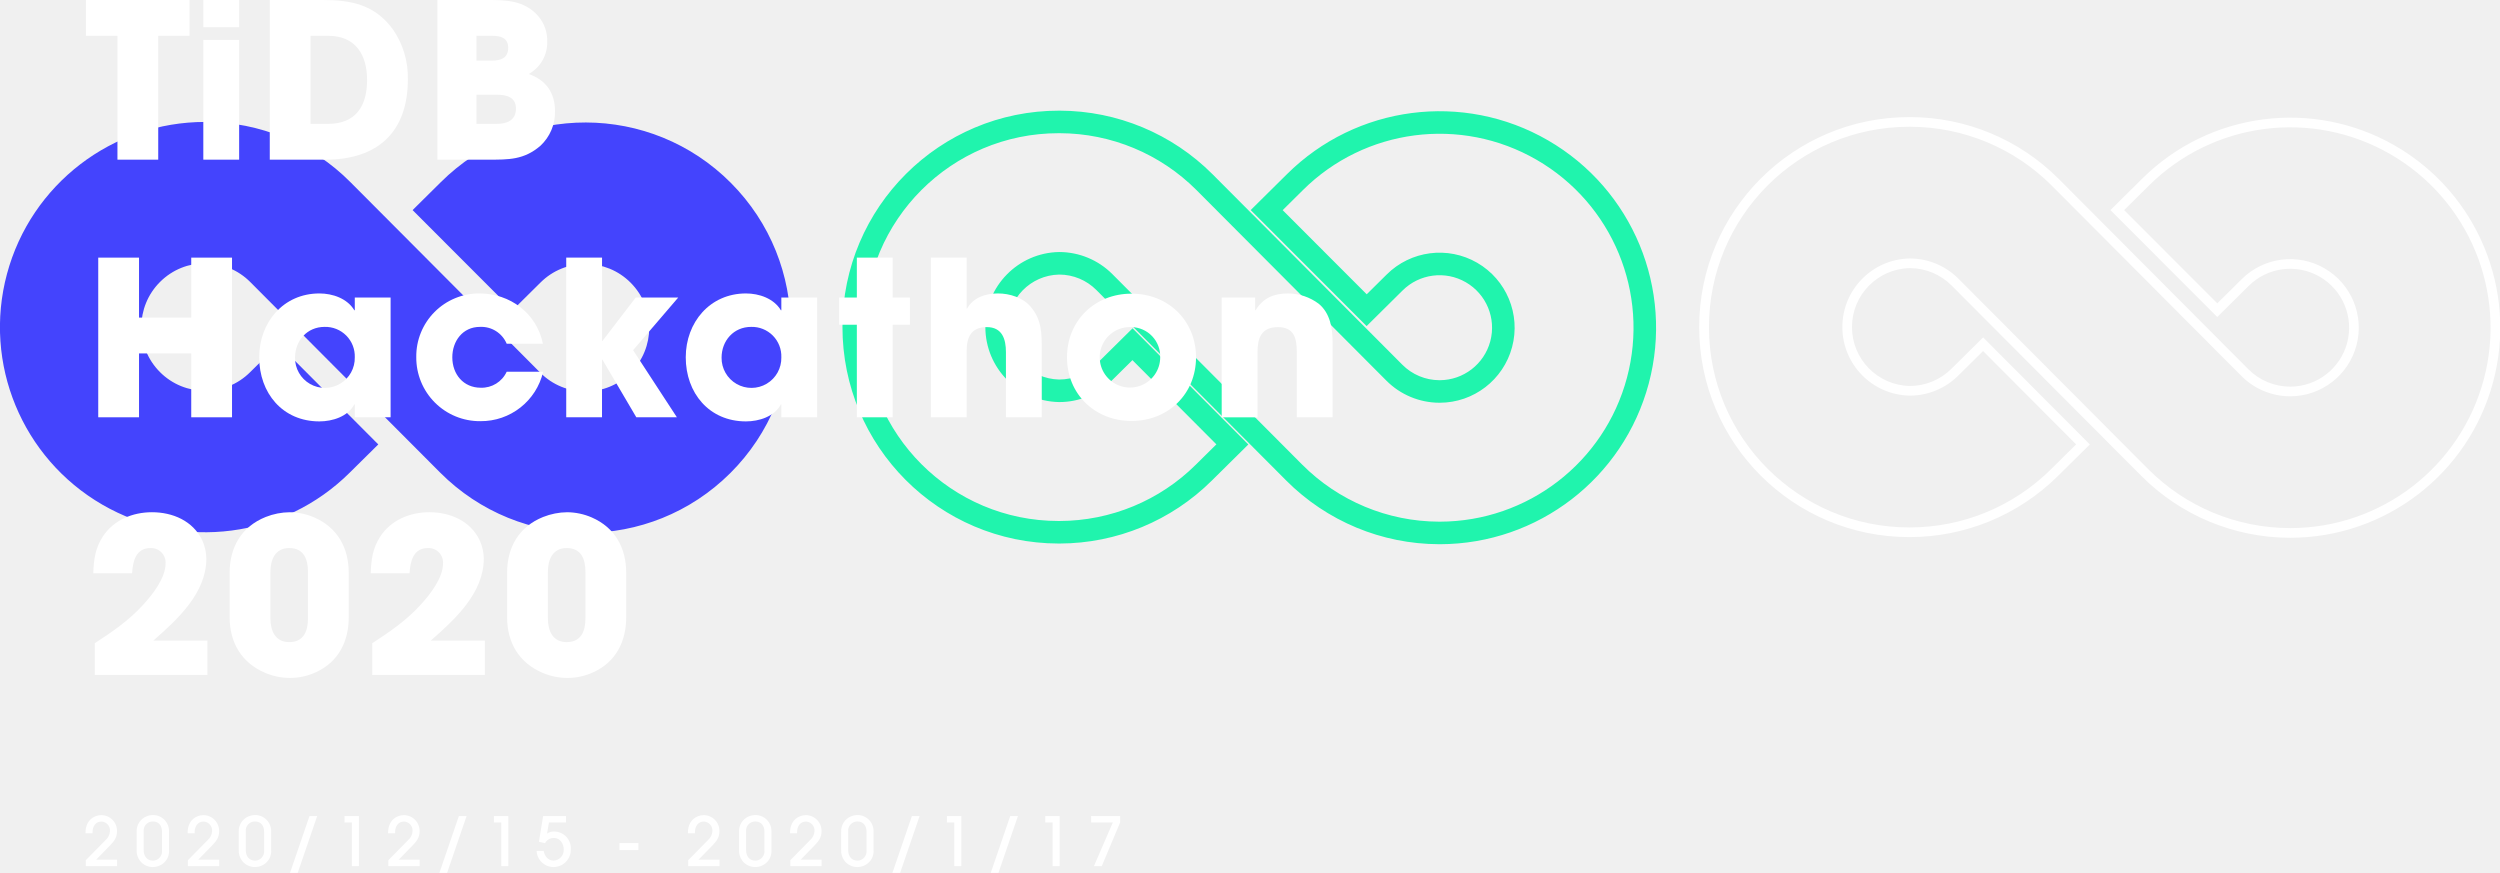
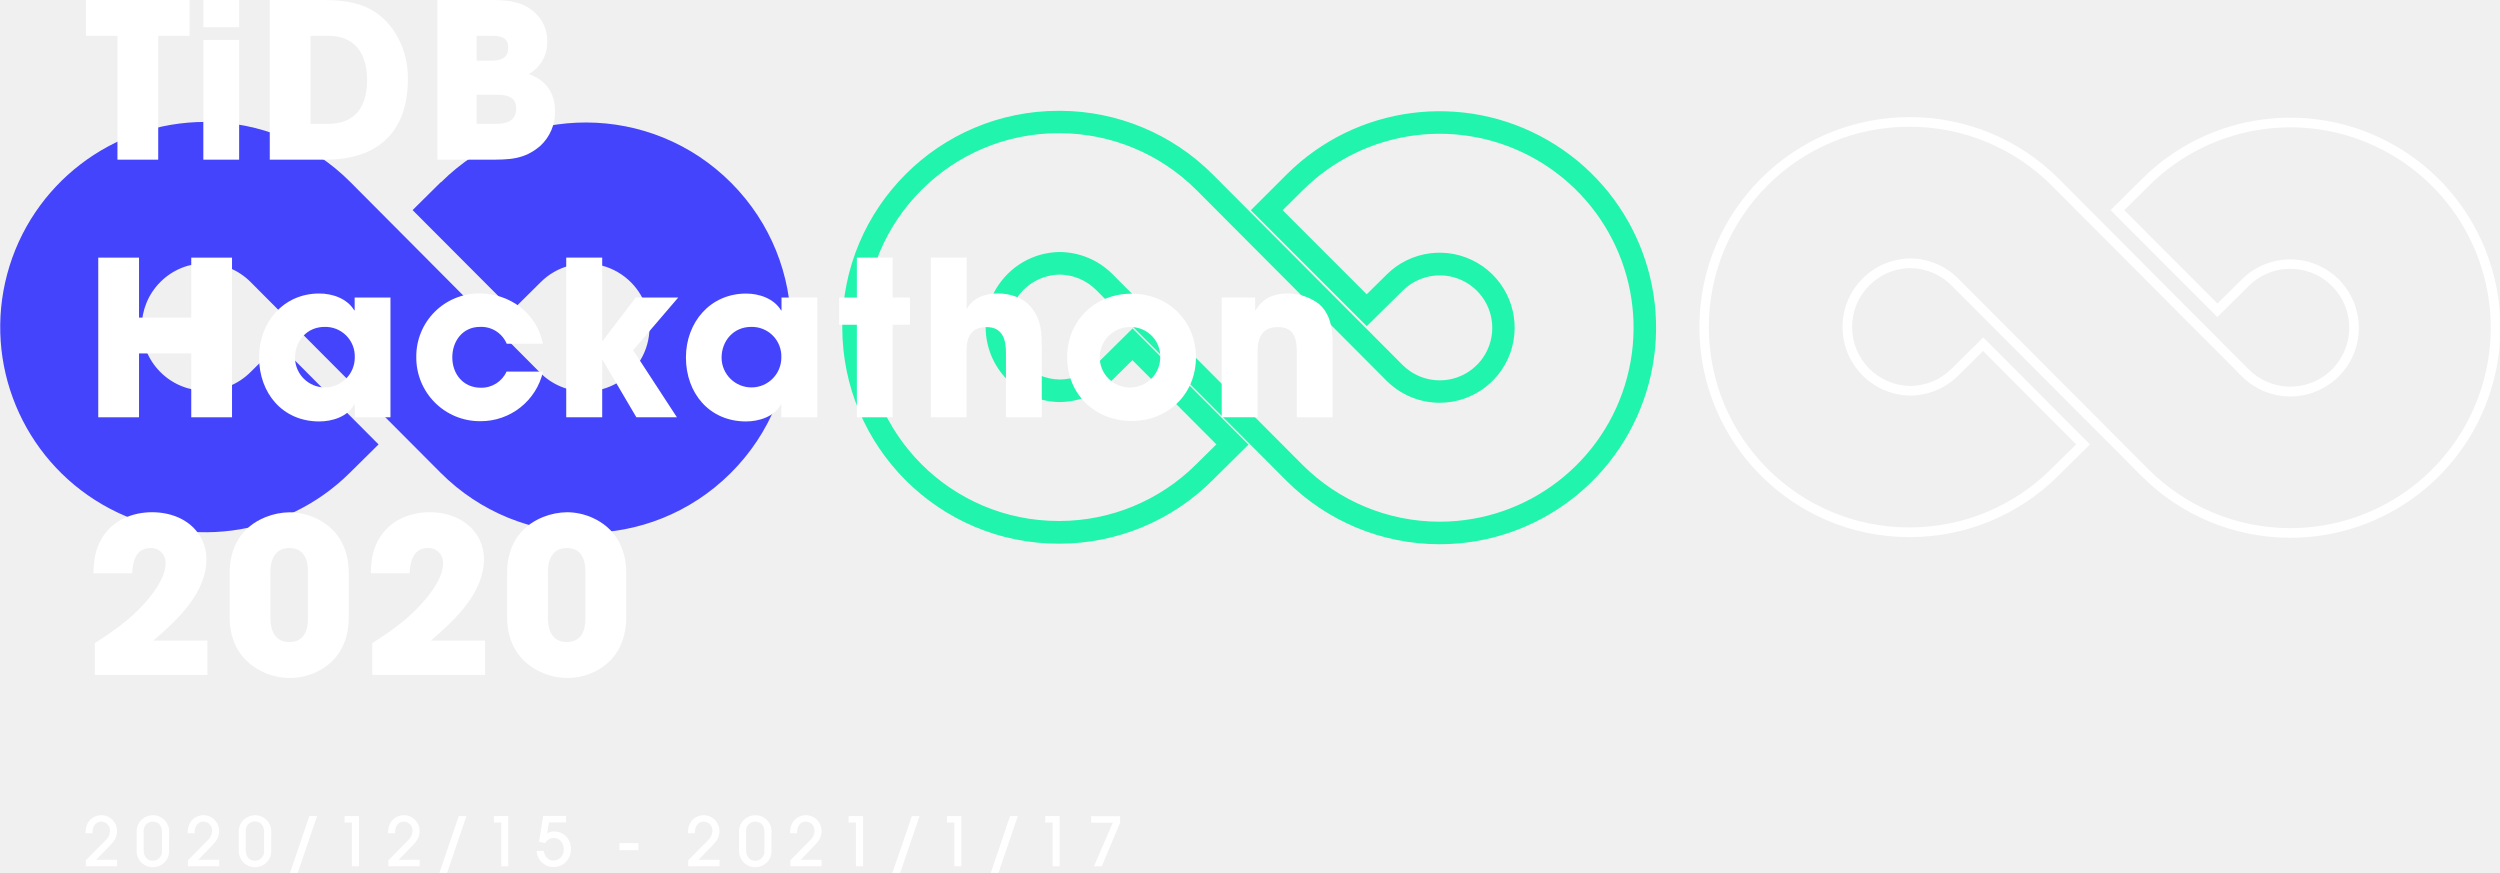
- <svg xmlns="http://www.w3.org/2000/svg" width="776.325" height="271.05">
-   <g data-name="组 4183">
-     <g data-name="组 4181">
-       <g data-name="组 4178">
-         <path data-name="路径 12544" d="M136.849 56.603l-8.725 8.639 31.045 31.079 8.663-8.578a19.8 19.8 0 11-.051 27.994l-58.945-59.155a63.3 63.3 0 00-45.03-18.718h-.116a63.71 63.71 0 1044.951 108.868l8.827-8.727-31.013-31.111-8.791 8.689a19.8 19.8 0 11.053-28l45.558 45.727 13.4 13.436a63.725 63.725 0 10.174-90.145z" fill="#4444fd" />
-       </g>
-       <g data-name="组 4179">
-         <path data-name="路径 14839" d="M447.17 168.993h-.324a67.225 67.225 0 01-47.44-19.78l-58.951-59.157a16.3 16.3 0 00-11.5-4.794h-.077a16.3 16.3 0 00-.011 32.592h.082a16.282 16.282 0 0011.459-4.744l11.287-11.155 35.955 36.066-11.326 11.2a67.26 67.26 0 01-47.25 19.563h-.354a67.21 67.21 0 01.2-134.42h.2a67.219 67.219 0 0147.419 19.754l58.939 59.146a16.294 16.294 0 0011.5 4.8h.083a16.3 16.3 0 10-11.545-27.837l-11.143 11.037-35.992-36.032L399.6 54.125a67.228 67.228 0 1147.57 114.872zm-.253-7h.236a60.227 60.227 0 10-42.619-102.906v.005l-6.227 6.165 26.1 26.127 6.188-6.127a23.3 23.3 0 1116.486 39.807h-.118a23.321 23.321 0 01-16.45-6.863l-58.939-59.147a60.189 60.189 0 00-42.461-17.69h-.4a60.21 60.21 0 00.017 120.42h.318a60.227 60.227 0 0042.332-17.527l6.342-6.271-26.067-26.152-6.312 6.238a23.148 23.148 0 01-16.442 6.782h-.054a23.3 23.3 0 01.013-46.592h.11a23.333 23.333 0 0116.45 6.858l58.951 59.156a60.2 60.2 0 0042.491 17.716z" fill="#20f4ad" />
-       </g>
-       <g data-name="组 4180">
-         <path data-name="路径 14840" d="M711.311 166.993h-.316a65.21 65.21 0 01-46.024-19.188l-58.955-59.161a18.321 18.321 0 00-12.921-5.38h-.086a18.3 18.3 0 000 36.592h.093a18.291 18.291 0 0012.864-5.331l9.859-9.746 33.131 33.235-9.9 9.786a65.445 65.445 0 01-46.122 18.985h-.061a65.21 65.21 0 01-.024-130.42h.412a65.209 65.209 0 0146 19.162l58.943 59.153a18.31 18.31 0 0012.92 5.385h.092a18.3 18.3 0 10-12.965-31.256l-9.727 9.63-33.165-33.2 9.795-9.7a65.229 65.229 0 1146.159 111.455zm-.252-3h.246a62.227 62.227 0 10-44.039-106.329l-7.655 7.579L688.536 94.2l7.6-7.527a21.3 21.3 0 1115.086 36.391h-.108a21.318 21.318 0 01-15.04-6.271l-58.942-59.151a62.194 62.194 0 00-43.875-18.278h-.406a62.21 62.21 0 00.086 124.42h.266a62.228 62.228 0 0043.735-18.113l7.762-7.675-28.894-28.984-7.728 7.637a21.3 21.3 0 01-14.973 6.205h-.11a21.3 21.3 0 010-42.592h.1a21.328 21.328 0 0115.041 6.266l58.956 59.16a62.2 62.2 0 0043.9 18.3z" fill="#fff" />
-       </g>
-     </g>
-     <g data-name="组 4182">
-       <g data-name="2020 12 15 - 2020 1 17">
-         <g data-name="组 4350" style="isolation:isolate" fill="#fff">
-           <path data-name="路径 14841" d="M26.638 268.95v-1.826l6.11-6.215a3.948 3.948 0 001.406-2.835 2.776 2.776 0 00-2.645-2.96c-1.826 0-2.772 1.553-2.772 3.233v.4h-2.183v-.083c-.021-2.288.881-4.3 3.087-5.186a4.74 4.74 0 011.784-.357 4.9 4.9 0 014.913 5.019c0 1.91-.9 3.086-2.162 4.387l-4.326 4.431h6.509v1.994z" />
-           <path data-name="路径 14842" d="M52.487 263.953a4.762 4.762 0 01-1.134 3.507 5.126 5.126 0 01-3.926 1.784 5.022 5.022 0 01-3.926-1.89 5.216 5.216 0 01-1.071-3.569v-5.421a4.941 4.941 0 013.086-4.871 5.45 5.45 0 011.995-.4 4.967 4.967 0 014.976 5.123zm-2.183-5.731c0-1.764-.966-3.129-2.814-3.129a2.826 2.826 0 00-2.877 3.129v5.731c0 1.848.966 3.3 2.9 3.3a2.776 2.776 0 002.1-.986 2.89 2.89 0 00.694-2.268z" />
-           <path data-name="路径 14843" d="M58.348 268.95v-1.826l6.109-6.215a3.949 3.949 0 001.407-2.835 2.777 2.777 0 00-2.645-2.96c-1.828 0-2.772 1.553-2.772 3.233v.4h-2.183v-.083c-.022-2.288.881-4.3 3.085-5.186a4.754 4.754 0 011.786-.357 4.9 4.9 0 014.913 5.019c0 1.91-.9 3.086-2.163 4.387l-4.326 4.431h6.509v1.994z" />
-           <path data-name="路径 14844" d="M84.195 263.953a4.757 4.757 0 01-1.134 3.507 5.125 5.125 0 01-3.925 1.784 5.025 5.025 0 01-3.927-1.89 5.216 5.216 0 01-1.07-3.569v-5.421a4.942 4.942 0 013.085-4.871 5.455 5.455 0 012-.4 4.967 4.967 0 014.975 5.123zm-2.183-5.731c0-1.764-.966-3.129-2.814-3.129a2.825 2.825 0 00-2.876 3.129v5.731c0 1.848.966 3.3 2.9 3.3a2.779 2.779 0 002.1-.986 2.893 2.893 0 00.693-2.268z" />
-           <path data-name="路径 14845" d="M92.451 271.05h-2.393l6.046-17.637h2.391z" />
-           <path data-name="路径 14846" d="M109.271 268.95v-13.543h-2.289v-1.994h4.473v15.537z" />
-           <path data-name="路径 14847" d="M120.595 268.95v-1.826l6.11-6.215a3.948 3.948 0 001.406-2.835 2.776 2.776 0 00-2.645-2.96c-1.826 0-2.772 1.553-2.772 3.233v.4h-2.183v-.083c-.021-2.288.882-4.3 3.087-5.186a4.74 4.74 0 011.784-.357 4.9 4.9 0 014.913 5.019c0 1.91-.9 3.086-2.162 4.387l-4.325 4.431h6.508v1.994z" />
-           <path data-name="路径 14848" d="M138.84 271.05h-2.394l6.047-17.637h2.394z" />
-           <path data-name="路径 14849" d="M155.66 268.95v-13.543h-2.289v-1.994h4.473v15.537z" />
-           <path data-name="路径 14850" d="M171.934 269.244a5.237 5.237 0 01-5.291-5h2.184c.315 1.638 1.344 3 3.129 3a3.3 3.3 0 003.107-3.4c0-1.764-1.071-3.633-3.023-3.633a3.063 3.063 0 00-2.793 1.617l-1.89-.441 1.3-7.979h7.1v1.994h-5.292l-.588 3.444a3.587 3.587 0 012.163-.629 5.177 5.177 0 015.207 5.459 5.363 5.363 0 01-5.313 5.568z" />
-           <path data-name="路径 14851" d="M192.368 263.974v-2.184h5.879v2.184z" />
-           <path data-name="路径 14852" d="M213.704 268.95v-1.826l6.11-6.215a3.949 3.949 0 001.407-2.835 2.777 2.777 0 00-2.646-2.96c-1.826 0-2.771 1.553-2.771 3.233v.4h-2.184v-.083c-.021-2.288.882-4.3 3.087-5.186a4.744 4.744 0 011.784-.357 4.9 4.9 0 014.913 5.019c0 1.91-.9 3.086-2.162 4.387l-4.325 4.431h6.509v1.994z" />
-           <path data-name="路径 14853" d="M239.554 263.953a4.766 4.766 0 01-1.134 3.507 5.129 5.129 0 01-3.927 1.784 5.023 5.023 0 01-3.926-1.89 5.216 5.216 0 01-1.071-3.569v-5.421a4.942 4.942 0 013.087-4.871 5.445 5.445 0 011.994-.4 4.968 4.968 0 014.977 5.123zm-2.184-5.731c0-1.764-.966-3.129-2.813-3.129a2.826 2.826 0 00-2.877 3.129v5.731c0 1.848.965 3.3 2.9 3.3a2.78 2.78 0 002.1-.986 2.893 2.893 0 00.693-2.268z" />
-           <path data-name="路径 14854" d="M245.414 268.95v-1.826l6.109-6.215a3.95 3.95 0 001.408-2.835 2.778 2.778 0 00-2.646-2.96c-1.827 0-2.771 1.553-2.771 3.233v.4h-2.184v-.083c-.022-2.288.882-4.3 3.086-5.186a4.749 4.749 0 011.785-.357 4.9 4.9 0 014.913 5.019c0 1.91-.9 3.086-2.163 4.387l-4.325 4.431h6.509v1.994z" />
-           <path data-name="路径 14855" d="M271.263 263.953a4.761 4.761 0 01-1.134 3.507 5.129 5.129 0 01-3.926 1.784 5.027 5.027 0 01-3.927-1.89 5.216 5.216 0 01-1.07-3.569v-5.421a4.943 4.943 0 013.086-4.871 5.45 5.45 0 011.995-.4 4.967 4.967 0 014.976 5.123zm-2.184-5.731c0-1.764-.966-3.129-2.813-3.129a2.825 2.825 0 00-2.876 3.129v5.731c0 1.848.965 3.3 2.9 3.3a2.783 2.783 0 002.1-.986 2.9 2.9 0 00.692-2.268z" />
-           <path data-name="路径 14856" d="M279.517 271.05h-2.393l6.047-17.637h2.393z" />
-           <path data-name="路径 14857" d="M296.338 268.95v-13.543h-2.289v-1.994h4.472v15.537z" />
-           <path data-name="路径 14858" d="M310.051 271.05h-2.394l6.047-17.637h2.391z" />
-           <path data-name="路径 14859" d="M326.871 268.95v-13.543h-2.288v-1.994h4.472v15.537z" />
-           <path data-name="路径 14860" d="M342.139 268.95h-2.436l5.857-13.543h-6.739v-1.994h9.007v1.994z" />
+ <svg xmlns="http://www.w3.org/2000/svg" viewBox="0 0 776.32 271.05">
+   <defs>
+     <style>.cls-1{fill:#4444fd;}.cls-2{fill:#20f4ad;}.cls-3{fill:#fff;}.cls-4{isolation:isolate;}</style>
+   </defs>
+   <g id="图层_2" data-name="图层 2">
+     <g id="图层_1-2" data-name="图层 1">
+       <g id="组_4183" data-name="组 4183">
+         <g id="组_4181" data-name="组 4181">
+           <g id="组_4178" data-name="组 4178">
+             <path id="路径_12544" data-name="路径 12544" class="cls-1" d="M136.85,56.6l-8.73,8.64,31,31.08,8.66-8.58a19.8,19.8,0,1,1,27.95,28.05,19.81,19.81,0,0,1-28-.05h0L108.84,56.58a63.35,63.35,0,0,0-45-18.72h-.12a63.71,63.71,0,1,0,45,108.87l8.83-8.73-31-31.11-8.79,8.69a19.79,19.79,0,1,1,.06-28l45.56,45.73,13.39,13.44a63.73,63.73,0,1,0,.18-90.15Z" />
+           </g>
+           <g id="组_4179" data-name="组 4179">
+             <path class="cls-2" d="M447.17,169h-.32a67.23,67.23,0,0,1-47.44-19.78l-59-59.15A16.33,16.33,0,0,0,329,85.26h-.07a16.3,16.3,0,0,0,0,32.59H329a16.28,16.28,0,0,0,11.46-4.74L351.69,102l36,36.07-11.33,11.2a67.23,67.23,0,0,1-47.25,19.56h-.35a67.21,67.21,0,0,1,0-134.42h.41a67.23,67.23,0,0,1,47.42,19.76l58.94,59.15a16.28,16.28,0,0,0,11.5,4.79h.08a16.3,16.3,0,1,0-11.54-27.83l-11.15,11-36-36L399.6,54.12A67.23,67.23,0,1,1,447.17,169Zm-.25-7h.23a60.23,60.23,0,1,0-42.62-102.9l-6.23,6.17,26.1,26.12,6.19-6.12a23.3,23.3,0,1,1,16.49,39.8H447a23.35,23.35,0,0,1-16.45-6.86L371.57,59.05a60.19,60.19,0,0,0-42.46-17.69h-.39a60.21,60.21,0,0,0,0,120.42h.32a60.24,60.24,0,0,0,42.33-17.52l6.35-6.27-26.08-26.16-6.31,6.24A23.29,23.29,0,0,1,329,124.85a.4.4,0,0,1-.11,0,23.3,23.3,0,0,1,0-46.59H329a23.33,23.33,0,0,1,16.45,6.86l58.95,59.16A60.21,60.21,0,0,0,446.86,162Z" />
+           </g>
+           <g id="组_4180" data-name="组 4180">
+             <path class="cls-3" d="M711.31,167H711a65.2,65.2,0,0,1-46-19.19L606,88.64a18.31,18.31,0,0,0-12.92-5.38H593a18.3,18.3,0,0,0,0,36.59h.1A18.28,18.28,0,0,0,606,114.52l9.86-9.74L649,138l-9.9,9.79a65.22,65.22,0,0,1-45.84,19h-.34a65.21,65.21,0,0,1,0-130.42h.41a65.2,65.2,0,0,1,46,19.17l58.94,59.15a18.33,18.33,0,0,0,12.92,5.38h.09a18.3,18.3,0,1,0-13-31.25l-9.73,9.63-33.16-33.2,9.79-9.7A65.23,65.23,0,1,1,711.31,167Zm-.25-3h.24a62.23,62.23,0,1,0-44-106.32h0l-7.65,7.58,28.92,29,7.61-7.52a21.29,21.29,0,1,1,15.08,36.38h-.11a21.33,21.33,0,0,1-15-6.27L637.13,57.64a62.17,62.17,0,0,0-43.87-18.28h-.41a62.21,62.21,0,0,0,0,124.42h.32a62.24,62.24,0,0,0,43.74-18.11L644.7,138l-28.89-29-7.73,7.64a21.32,21.32,0,0,1-15,6.2H593a21.3,21.3,0,0,1,0-42.59h.1a21.29,21.29,0,0,1,15,6.27l59,59.16A62.22,62.22,0,0,0,711,164Z" />
+           </g>
        </g>
-       </g>
-       <g data-name="TiDB Hackathon 2020" style="isolation:isolate" fill="#fff">
-         <g data-name="组 4351" style="isolation:isolate">
-           <path data-name="路径 14861" d="M49.134 11.122v38.459H36.471V11.122h-9.782V0h32.16v11.122z" />
-           <path data-name="路径 14862" d="M63.137 8.442V0h11.122v8.442zm0 41.139V12.395h11.122v37.186z" />
-           <path data-name="路径 14863" d="M101.125 49.581H83.772V0h16.415c8.978 0 16.282 1.474 21.91 9.246a26.181 26.181 0 014.556 15.41c0 16.281-9.313 24.925-25.528 24.925zm.805-38.459h-5.495v27.342h5.428c8.643 0 12.127-5.562 12.127-13.6.005-7.913-3.619-13.742-12.06-13.742z" />
-           <path data-name="路径 14864" d="M167.79 45.293c-5.092 4.355-9.782 4.288-16.214 4.288h-15.745V0h15.276c5.963 0 11.591.067 15.879 4.824a11.723 11.723 0 012.948 8.174 11.186 11.186 0 01-5.762 9.983c5.427 1.876 8.175 5.9 8.175 11.525a14.232 14.232 0 01-4.557 10.787zm-14.941-34.171h-4.891v7.7h4.824c2.747 0 5.025-.8 5.025-3.953s-2.345-3.747-4.958-3.747zm1.474 18.292h-6.365v9.05h6.3c3.149 0 5.963-1.072 5.963-4.757-.002-3.557-2.95-4.293-5.898-4.293z" />
-         </g>
-         <g data-name="组 4352" style="isolation:isolate">
-           <path data-name="路径 14865" d="M59.386 129.581v-19.832H43.171v19.832H30.508V80h12.663v18.626h16.215V80h12.663v49.581z" />
-           <path data-name="路径 14866" d="M110.171 129.581v-4.017h-.134c-2.01 3.819-6.834 5.293-10.854 5.293-11.457 0-18.693-8.844-18.693-19.9 0-10.854 7.5-19.833 18.693-19.833 4.087 0 8.644 1.541 10.854 5.227h.134v-3.954h11.124v37.186zm-9.38-28.073c-5.427 0-9.179 4.288-9.179 9.581a9.281 9.281 0 1018.559-.134 9.136 9.136 0 00-9.376-9.447z" />
-           <path data-name="路径 14867" d="M149.165 130.787a19.732 19.732 0 01-19.9-19.9 19.519 19.519 0 0119.63-19.765c9.514 0 17.755 6.164 19.7 15.611h-11.256a8.556 8.556 0 00-8.308-5.225c-5.36 0-8.576 4.422-8.576 9.447 0 5.226 3.417 9.447 8.844 9.447a8.553 8.553 0 008.04-4.959h11.323a19.815 19.815 0 01-19.497 15.344z" />
-           <path data-name="路径 14868" d="M196.595 108.743l13.6 20.838h-12.6l-10.52-17.89h-.133v17.89H175.83V80h11.123v25.864h.133l10.319-13.467h13.2z" />
-           <path data-name="路径 14869" d="M242.629 129.581v-4.017h-.134c-2.01 3.819-6.834 5.293-10.854 5.293-11.458 0-18.694-8.844-18.694-19.9 0-10.854 7.505-19.833 18.694-19.833 4.087 0 8.643 1.541 10.854 5.227h.134v-3.954h11.122v37.186zm-9.38-28.073c-5.427 0-9.179 4.288-9.179 9.581a9.281 9.281 0 1018.559-.134 9.136 9.136 0 00-9.38-9.447z" />
-           <path data-name="路径 14870" d="M277.195 100.838v28.743h-11.118v-28.743h-5.494v-8.443h5.494V80h11.118v12.395h5.359v8.443z" />
-           <path data-name="路径 14871" d="M312.374 129.581v-20.234c0-4.021-1.138-7.773-5.962-7.773s-6.232 3.15-6.232 7.37v20.637h-11.122V80h11.122v15.812h.134c1.943-3.484 5.829-4.69 9.581-4.69 3.619 0 7.705 1.273 10.118 4.087 3.551 4.088 3.484 8.51 3.484 13.6v20.77z" />
-           <path data-name="路径 14872" d="M351.368 130.72c-11.39 0-20.034-8.375-20.034-19.765s8.644-19.766 20.034-19.766 20.033 8.375 20.033 19.766-8.643 19.765-20.033 19.765zm0-29.146a9.393 9.393 0 108.911 9.381 9.1 9.1 0 00-8.911-9.381z" />
-           <path data-name="路径 14873" d="M402.689 129.581v-20.3c0-4.153-.8-7.7-5.829-7.7-5.159 0-6.365 3.351-6.365 7.773v20.234h-11.123V92.395h10.386v3.954h.133c2.346-3.82 5.629-5.227 10.119-5.227a16.109 16.109 0 019.513 3.216c3.551 2.948 4.288 7.639 4.288 11.994v23.249z" />
-         </g>
-         <g data-name="组 4353" style="isolation:isolate">
-           <path data-name="路径 14874" d="M29.436 209.581v-9.85c5.561-3.617 10.653-7.1 15.142-12.059 2.881-3.15 6.834-8.241 6.834-12.663a4.5 4.5 0 00-4.689-4.824c-4.557 0-5.495 4.153-5.7 7.838H28.967c.134-4.22.6-7.772 2.948-11.39 3.35-5.159 9.246-7.571 15.276-7.571 6.432 0 12.731 2.68 15.612 8.71a14.1 14.1 0 011.273 5.7c0 10.719-9.045 18.961-16.483 25.46h16.818v10.653z" />
-           <path data-name="路径 14875" d="M98.178 208.71a19.143 19.143 0 01-8.174 1.81 19.609 19.609 0 01-7.571-1.542c-7.371-3.083-11.123-9.38-11.123-17.287v-13.8c0-7.974 3.685-14.339 11.19-17.354a20.779 20.779 0 017.5-1.474 19.677 19.677 0 017.571 1.608c7.236 3.149 10.72 9.447 10.72 17.22v13.8c.004 7.438-3.145 13.803-10.113 17.019zm-2.546-31.155c0-3.887-1.273-7.37-5.829-7.37-4.355 0-5.829 3.618-5.829 7.37v14.471c0 3.82 1.474 7.37 5.829 7.37 4.556 0 5.829-3.483 5.829-7.37z" />
-           <path data-name="路径 14876" d="M115.595 209.581v-9.85c5.561-3.617 10.653-7.1 15.142-12.059 2.881-3.15 6.834-8.241 6.834-12.663a4.5 4.5 0 00-4.69-4.824c-4.556 0-5.494 4.153-5.7 7.838h-12.06c.134-4.22.6-7.772 2.948-11.39 3.35-5.159 9.246-7.571 15.276-7.571 6.432 0 12.73 2.68 15.611 8.71a14.1 14.1 0 011.273 5.7c0 10.719-9.045 18.961-16.482 25.46h16.817v10.653z" />
-           <path data-name="路径 14877" d="M184.34 208.71a19.148 19.148 0 01-8.175 1.81 19.6 19.6 0 01-7.57-1.542c-7.371-3.083-11.123-9.38-11.123-17.287v-13.8c0-7.974 3.685-14.339 11.19-17.354a20.778 20.778 0 017.5-1.474 19.682 19.682 0 017.572 1.608c7.236 3.149 10.72 9.447 10.72 17.22v13.8c.003 7.438-3.146 13.803-10.114 17.019zm-2.545-31.155c0-3.887-1.274-7.37-5.829-7.37-4.356 0-5.829 3.618-5.829 7.37v14.471c0 3.82 1.473 7.37 5.829 7.37 4.555 0 5.829-3.483 5.829-7.37z" />
+         <g id="组_4182" data-name="组 4182">
+           <g id="_2020_12_15_-_2021_1_17" data-name=" 2020 12 15 - 2021 1 17" class="cls-4">
+             <g class="cls-4">
+               <path class="cls-3" d="M26.64,269v-1.83l6.11-6.21a3.94,3.94,0,0,0,1.4-2.84,2.77,2.77,0,0,0-2.64-3c-1.83,0-2.77,1.56-2.77,3.24v.4H26.55v-.09c0-2.29.89-4.3,3.09-5.18a4.79,4.79,0,0,1,1.78-.36,4.91,4.91,0,0,1,4.92,5c0,1.91-.9,3.08-2.16,4.39L29.85,267h6.51v2Z" />
+               <path class="cls-3" d="M52.49,264a4.74,4.74,0,0,1-1.14,3.51,5.12,5.12,0,0,1-3.92,1.78,5,5,0,0,1-3.93-1.89,5.21,5.21,0,0,1-1.07-3.56v-5.42a4.94,4.94,0,0,1,3.09-4.87,5.48,5.48,0,0,1,2-.4,5,5,0,0,1,5,5.12Zm-2.19-5.73c0-1.76-1-3.13-2.81-3.13a2.83,2.83,0,0,0-2.88,3.13V264c0,1.85,1,3.3,2.9,3.3a2.77,2.77,0,0,0,2.1-1A2.88,2.88,0,0,0,50.3,264Z" />
+               <path class="cls-3" d="M58.35,269v-1.83l6.11-6.21a4,4,0,0,0,1.4-2.84,2.78,2.78,0,0,0-2.64-3c-1.83,0-2.77,1.56-2.77,3.24v.4H58.26v-.09c0-2.29.89-4.3,3.09-5.18a4.79,4.79,0,0,1,1.78-.36,4.91,4.91,0,0,1,4.92,5c0,1.91-.91,3.08-2.17,4.39L61.56,267h6.51v2Z" />
+               <path class="cls-3" d="M84.2,264a4.74,4.74,0,0,1-1.14,3.51,5.12,5.12,0,0,1-3.92,1.78,5,5,0,0,1-3.93-1.89,5.21,5.21,0,0,1-1.07-3.56v-5.42a4.94,4.94,0,0,1,3.09-4.87,5.48,5.48,0,0,1,2-.4,5,5,0,0,1,5,5.12ZM82,258.22c0-1.76-1-3.13-2.81-3.13a2.83,2.83,0,0,0-2.88,3.13V264c0,1.85,1,3.3,2.9,3.3a2.79,2.79,0,0,0,2.1-1A2.88,2.88,0,0,0,82,264Z" />
+               <path class="cls-3" d="M92.45,271.05H90.06l6-17.64h2.4Z" />
+               <path class="cls-3" d="M109.27,269V255.41H107v-2h4.47V269Z" />
+               <path class="cls-3" d="M120.59,269v-1.83l6.11-6.21a4,4,0,0,0,1.41-2.84,2.78,2.78,0,0,0-2.65-3c-1.82,0-2.77,1.56-2.77,3.24v.4h-2.18v-.09c0-2.29.88-4.3,3.08-5.18a4.81,4.81,0,0,1,1.79-.36,4.91,4.91,0,0,1,4.91,5c0,1.91-.9,3.08-2.16,4.39L123.8,267h6.51v2Z" />
+               <path class="cls-3" d="M138.84,271.05h-2.39l6-17.64h2.4Z" />
+               <path class="cls-3" d="M155.66,269V255.41h-2.29v-2h4.47V269Z" />
+               <path class="cls-3" d="M171.93,269.24a5.24,5.24,0,0,1-5.29-5h2.19c.31,1.63,1.34,3,3.13,3a3.3,3.3,0,0,0,3.1-3.4c0-1.77-1.07-3.63-3-3.63a3.05,3.05,0,0,0-2.79,1.61l-1.89-.44,1.3-8h7.1v2h-5.3l-.58,3.44a3.58,3.58,0,0,1,2.16-.63,5.18,5.18,0,0,1,5.21,5.46A5.37,5.37,0,0,1,171.93,269.24Z" />
+               <path class="cls-3" d="M192.37,264v-2.18h5.88V264Z" />
+               <path class="cls-3" d="M213.7,269v-1.83l6.11-6.21a4,4,0,0,0,1.41-2.84,2.78,2.78,0,0,0-2.64-3c-1.83,0-2.78,1.56-2.78,3.24v.4h-2.18v-.09c0-2.29.88-4.3,3.09-5.18a4.72,4.72,0,0,1,1.78-.36,4.91,4.91,0,0,1,4.91,5c0,1.91-.9,3.08-2.16,4.39L216.92,267h6.51v2Z" />
+               <path class="cls-3" d="M239.55,264a4.78,4.78,0,0,1-1.13,3.51,5.15,5.15,0,0,1-3.93,1.78,5,5,0,0,1-3.92-1.89,5.21,5.21,0,0,1-1.07-3.56v-5.42a4.93,4.93,0,0,1,3.08-4.87,5.53,5.53,0,0,1,2-.4,5,5,0,0,1,5,5.12Zm-2.18-5.73c0-1.76-1-3.13-2.81-3.13a2.83,2.83,0,0,0-2.88,3.13V264c0,1.85,1,3.3,2.9,3.3a2.79,2.79,0,0,0,2.1-1,2.88,2.88,0,0,0,.69-2.26Z" />
+               <path class="cls-3" d="M245.41,269v-1.83l6.11-6.21a4,4,0,0,0,1.41-2.84,2.78,2.78,0,0,0-2.64-3c-1.83,0-2.78,1.56-2.78,3.24v.4h-2.18v-.09c0-2.29.88-4.3,3.09-5.18a4.72,4.72,0,0,1,1.78-.36,4.91,4.91,0,0,1,4.91,5c0,1.91-.9,3.08-2.16,4.39L248.63,267h6.5v2Z" />
+               <path class="cls-3" d="M265.8,269V255.41h-2.28v-2H268V269Z" />
+               <path class="cls-3" d="M279.52,271.05h-2.4l6.05-17.64h2.39Z" />
+               <path class="cls-3" d="M296.34,269V255.41h-2.29v-2h4.47V269Z" />
+               <path class="cls-3" d="M310.05,271.05h-2.39l6-17.64h2.4Z" />
+               <path class="cls-3" d="M326.87,269V255.41h-2.29v-2h4.47V269Z" />
+               <path class="cls-3" d="M342.14,269H339.7l5.86-13.54h-6.74v-2h9v2Z" />
+             </g>
+           </g>
+           <g id="TiDB_Hackathon_2020" data-name="TiDB Hackathon 2020" class="cls-4">
+             <g class="cls-4">
+               <path class="cls-3" d="M49.13,11.12V49.58H36.47V11.12H26.69V0H58.85V11.12Z" />
+               <path class="cls-3" d="M63.14,8.44V0H74.26V8.44Zm0,41.14V12.4H74.26V49.58Z" />
+               <path class="cls-3" d="M101.13,49.58H83.77V0h16.42c9,0,16.28,1.47,21.91,9.25a26.21,26.21,0,0,1,4.55,15.41C126.65,40.94,117.34,49.58,101.13,49.58Zm.8-38.46H96.44V38.46h5.42c8.65,0,12.13-5.56,12.13-13.6S110.37,11.12,101.93,11.12Z" />
+               <path class="cls-3" d="M167.79,45.29c-5.09,4.36-9.78,4.29-16.21,4.29H135.83V0h15.28c6,0,11.59.07,15.88,4.82A11.77,11.77,0,0,1,169.93,13a11.18,11.18,0,0,1-5.76,10c5.43,1.88,8.18,5.9,8.18,11.53A14.23,14.23,0,0,1,167.79,45.29ZM152.85,11.12H148v7.71h4.82c2.75,0,5-.81,5-4S155.46,11.12,152.85,11.12Zm1.47,18.29H148v9.05h6.3c3.15,0,6-1.07,6-4.76S157.27,29.41,154.32,29.41Z" />
+             </g>
+             <g class="cls-4">
+               <path class="cls-3" d="M59.39,129.58V109.75H43.17v19.83H30.51V80H43.17V98.63H59.39V80H72.05v49.58Z" />
+               <path class="cls-3" d="M110.17,129.58v-4H110c-2,3.82-6.84,5.29-10.86,5.29-11.45,0-18.69-8.84-18.69-19.89,0-10.86,7.5-19.84,18.69-19.84,4.09,0,8.65,1.54,10.86,5.23h.13V92.4h11.12v37.18Zm-9.38-28.07c-5.43,0-9.18,4.29-9.18,9.58a9.28,9.28,0,1,0,18.56-.13A9.14,9.14,0,0,0,100.79,101.51Z" />
+               <path class="cls-3" d="M149.16,130.79a19.73,19.73,0,0,1-19.89-19.9A19.52,19.52,0,0,1,148.9,91.12c9.51,0,17.75,6.17,19.7,15.61H157.34a8.56,8.56,0,0,0-8.31-5.22c-5.36,0-8.58,4.42-8.58,9.45,0,5.22,3.42,9.44,8.85,9.44a8.56,8.56,0,0,0,8-5h11.32A19.81,19.81,0,0,1,149.16,130.79Z" />
+               <path class="cls-3" d="M196.6,108.74l13.6,20.84H197.61l-10.52-17.89H187v17.89H175.83V80H187v25.86h.14L197.4,92.4h13.2Z" />
+               <path class="cls-3" d="M242.63,129.58v-4h-.13c-2,3.82-6.84,5.29-10.86,5.29C220.18,130.85,213,122,213,111c0-10.86,7.5-19.84,18.69-19.84,4.09,0,8.64,1.54,10.86,5.23h.13V92.4h11.12v37.18Zm-9.38-28.07c-5.43,0-9.18,4.29-9.18,9.58a9.28,9.28,0,1,0,18.56-.13A9.14,9.14,0,0,0,233.25,101.51Z" />
+               <path class="cls-3" d="M277.2,100.84v28.74H266.08V100.84h-5.5V92.4h5.5V80H277.2V92.4h5.36v8.44Z" />
+               <path class="cls-3" d="M312.37,129.58V109.35c0-4-1.13-7.78-6-7.78s-6.23,3.15-6.23,7.37v20.64H289.06V80h11.12V95.81h.13c1.95-3.48,5.83-4.69,9.59-4.69s7.7,1.28,10.11,4.09c3.55,4.09,3.49,8.51,3.49,13.6v20.77Z" />
+               <path class="cls-3" d="M351.37,130.72c-11.39,0-20-8.38-20-19.76s8.65-19.77,20-19.77,20,8.37,20,19.77S362.76,130.72,351.37,130.72Zm0-29.15a9.39,9.39,0,1,0,8.91,9.39A9.1,9.1,0,0,0,351.37,101.57Z" />
+               <path class="cls-3" d="M402.69,129.58v-20.3c0-4.15-.8-7.71-5.83-7.71s-6.36,3.35-6.36,7.78v20.23H379.37V92.4h10.39v3.95h.13c2.35-3.82,5.63-5.23,10.12-5.23a16.1,16.1,0,0,1,9.51,3.22c3.55,3,4.29,7.64,4.29,12v23.25Z" />
+             </g>
+             <g class="cls-4">
+               <path class="cls-3" d="M29.44,209.58v-9.85c5.56-3.62,10.65-7.1,15.14-12.06,2.88-3.15,6.83-8.24,6.83-12.66a4.5,4.5,0,0,0-4.69-4.83c-4.55,0-5.49,4.16-5.69,7.84H29c.13-4.22.6-7.77,2.94-11.39,3.36-5.16,9.25-7.57,15.28-7.57,6.43,0,12.73,2.68,15.61,8.71a14,14,0,0,1,1.28,5.7c0,10.72-9,19-16.49,25.46H64.41v10.65Z" />
+               <path class="cls-3" d="M98.18,208.71A19.1,19.1,0,0,1,90,210.52,19.7,19.7,0,0,1,82.43,209c-7.37-3.08-11.12-9.38-11.12-17.29v-13.8c0-8,3.69-14.34,11.19-17.35a20.74,20.74,0,0,1,7.5-1.48,19.82,19.82,0,0,1,7.58,1.61c7.23,3.15,10.72,9.45,10.72,17.22v13.8C108.3,199.13,105.15,205.49,98.18,208.71Zm-2.55-31.16c0-3.88-1.27-7.37-5.83-7.37-4.35,0-5.83,3.62-5.83,7.37V192c0,3.82,1.48,7.37,5.83,7.37,4.56,0,5.83-3.49,5.83-7.37Z" />
+               <path class="cls-3" d="M115.6,209.58v-9.85c5.56-3.62,10.65-7.1,15.14-12.06,2.88-3.15,6.83-8.24,6.83-12.66a4.5,4.5,0,0,0-4.69-4.83c-4.55,0-5.49,4.16-5.69,7.84H115.13c.13-4.22.6-7.77,3-11.39,3.35-5.16,9.24-7.57,15.27-7.57,6.44,0,12.73,2.68,15.61,8.71a14,14,0,0,1,1.28,5.7c0,10.72-9.05,19-16.49,25.46h16.82v10.65Z" />
+               <path class="cls-3" d="M184.34,208.71a19.09,19.09,0,0,1-8.17,1.81,19.75,19.75,0,0,1-7.58-1.54c-7.37-3.08-11.12-9.38-11.12-17.29v-13.8c0-8,3.69-14.34,11.19-17.35a20.75,20.75,0,0,1,7.51-1.48,19.81,19.81,0,0,1,7.57,1.61c7.23,3.15,10.72,9.45,10.72,17.22v13.8C194.46,199.13,191.31,205.49,184.34,208.71Zm-2.55-31.16c0-3.88-1.27-7.37-5.83-7.37-4.35,0-5.82,3.62-5.82,7.37V192c0,3.82,1.47,7.37,5.82,7.37,4.56,0,5.83-3.49,5.83-7.37Z" />
+             </g>
+           </g>
        </g>
      </g>
    </g>
  </g>
</svg>
